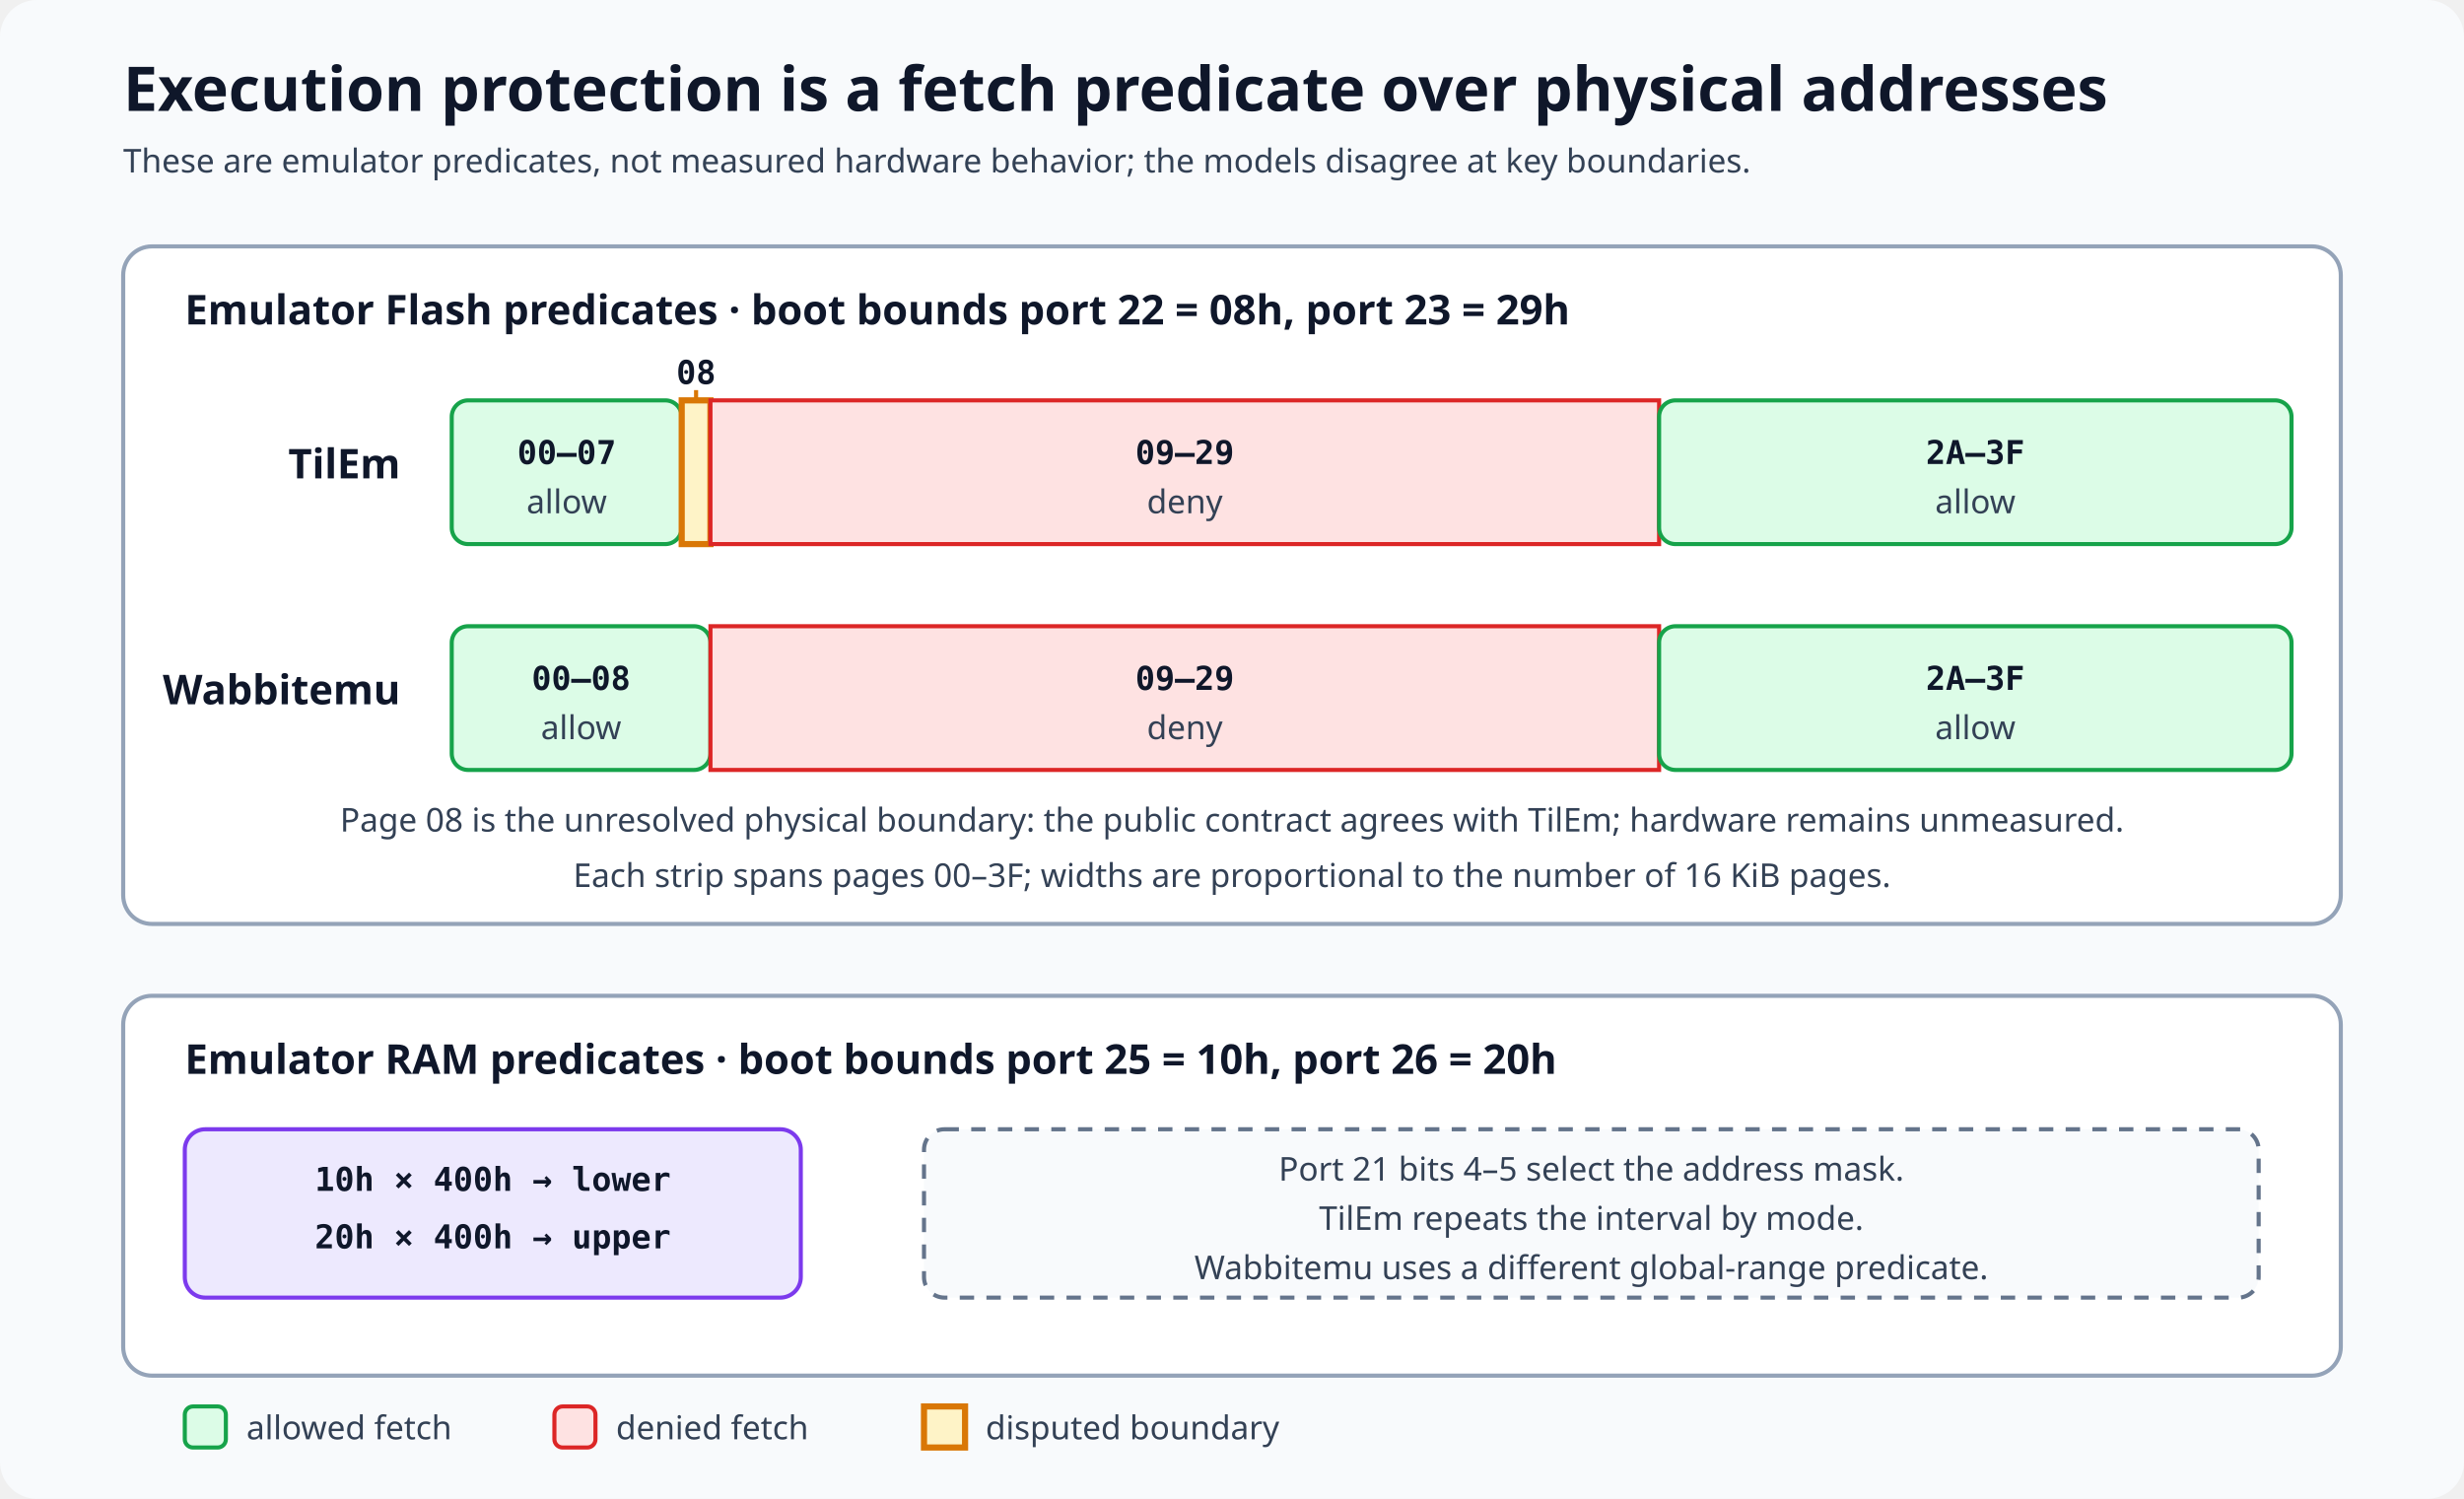
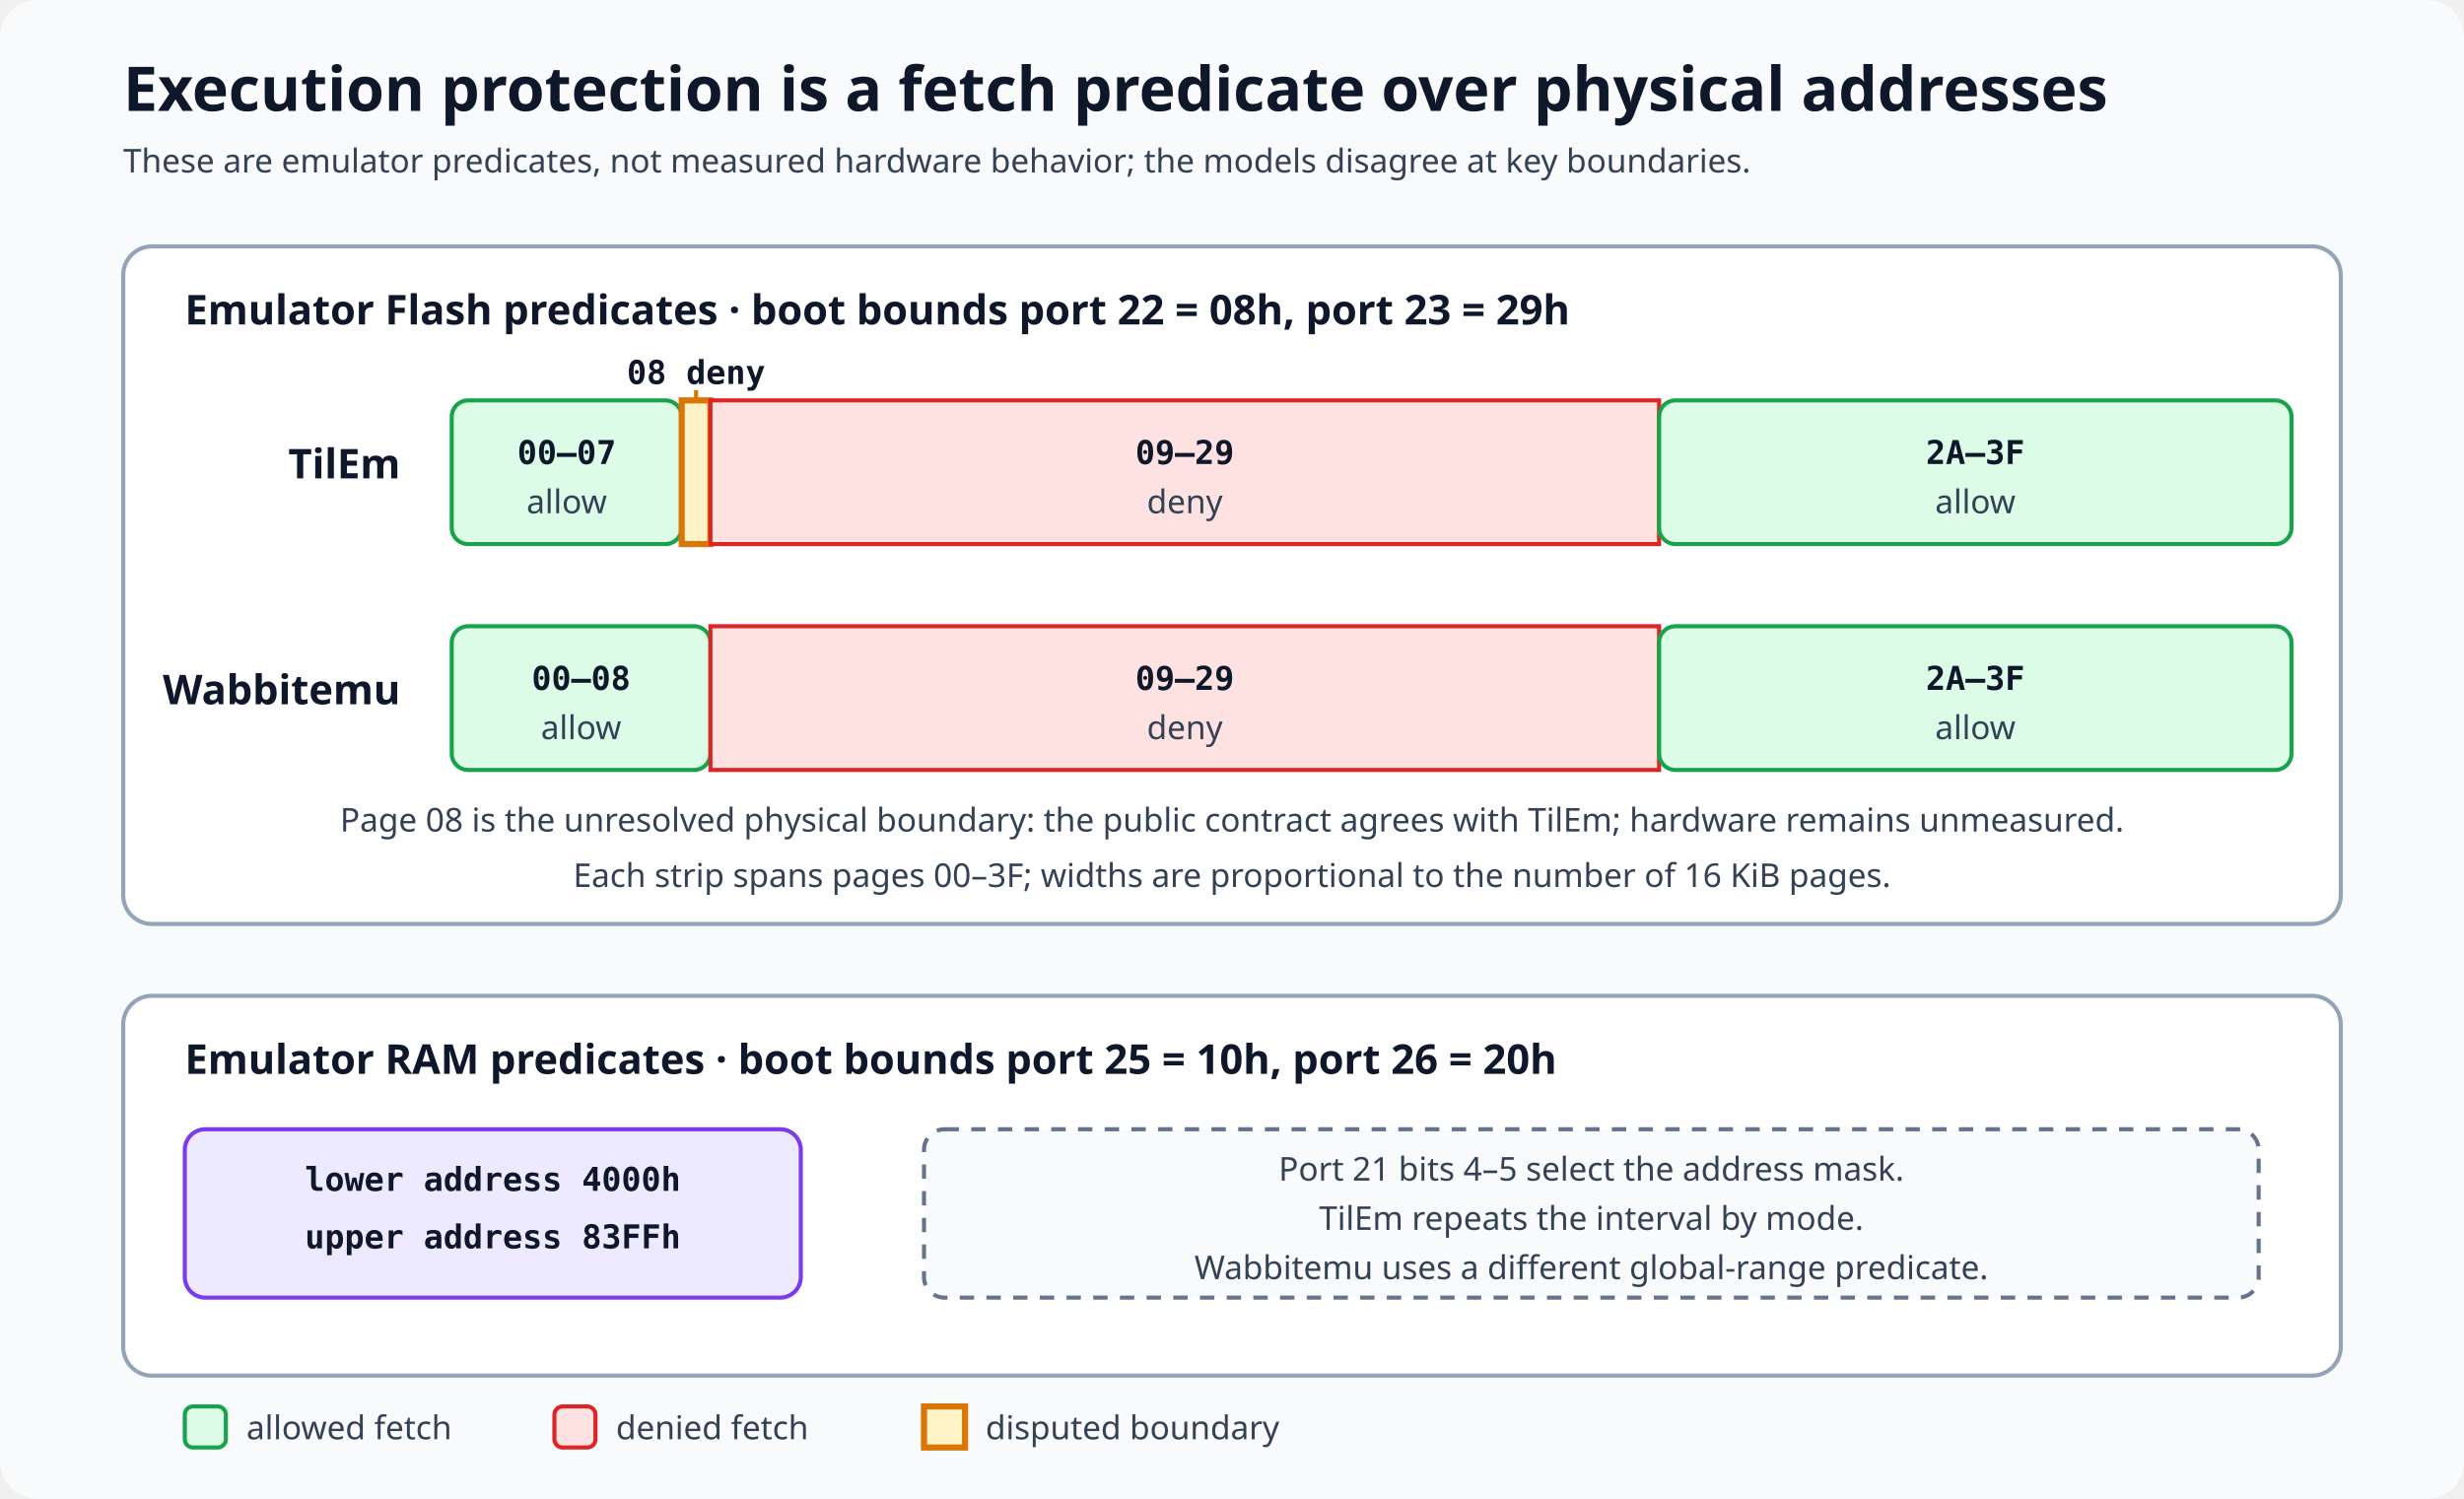
<svg xmlns="http://www.w3.org/2000/svg" width="1200" height="730" viewBox="0 0 1200 730" role="img" aria-labelledby="title desc">
  <defs>
    <style>
      .bg{fill:#f8fafc}.panel{fill:#fff;stroke:#94a3b8;stroke-width:2}.title{fill:#0f172a;font:700 30px system-ui,sans-serif}.head{fill:#0f172a;font:700 20px system-ui,sans-serif}.text{fill:#334155;font:16px system-ui,sans-serif}.mono{fill:#0f172a;font:600 16px ui-monospace,SFMono-Regular,Consolas,monospace}.allow{fill:#dcfce7;stroke:#16a34a;stroke-width:2}.deny{fill:#fee2e2;stroke:#dc2626;stroke-width:2}.edge{fill:#fef3c7;stroke:#d97706;stroke-width:3}.port{fill:#ede9fe;stroke:#7c3aed;stroke-width:2}.dash{fill:#f8fafc;stroke:#64748b;stroke-width:2;stroke-dasharray:7 6}
    </style>
  </defs>
  <rect class="bg" width="1200" height="730" rx="18" />
  <text class="title" x="60" y="54">Execution protection is a fetch predicate over physical addresses</text>
  <text class="text" x="60" y="84">These are emulator predicates, not measured hardware behavior; the models disagree at key boundaries.</text>
  <rect class="panel" x="60" y="120" width="1080" height="330" rx="14" />
  <text class="head" x="90" y="158">Emulator Flash predicates · boot bounds port 22 = 08h, port 23 = 29h</text>
  <g transform="translate(220 195)">
    <text class="head" x="-25" y="38" text-anchor="end">TilEm</text>
    <rect class="allow" x="0" y="0" width="112" height="70" rx="8" />
    <rect class="edge" x="112" y="0" width="14" height="70" />
    <rect class="deny" x="126" y="0" width="462" height="70" />
    <rect class="allow" x="588" y="0" width="308" height="70" rx="8" />
    <text class="mono" x="56" y="31" text-anchor="middle">00–07</text>
    <text class="text" x="56" y="55" text-anchor="middle">allow</text>
-     <text class="mono" x="119" y="-8" text-anchor="middle">08</text>
+     <text class="mono" x="119" y="-8" text-anchor="middle">08 deny</text>
    <path d="M119 -5 V0" stroke="#d97706" stroke-width="2" />
    <text class="mono" x="357" y="31" text-anchor="middle">09–29</text>
    <text class="text" x="357" y="55" text-anchor="middle">deny</text>
    <text class="mono" x="742" y="31" text-anchor="middle">2A–3F</text>
    <text class="text" x="742" y="55" text-anchor="middle">allow</text>
    <text class="head" x="-25" y="148" text-anchor="end">Wabbitemu</text>
    <rect class="allow" x="0" y="110" width="126" height="70" rx="8" />
    <rect class="deny" x="126" y="110" width="462" height="70" />
    <rect class="allow" x="588" y="110" width="308" height="70" rx="8" />
    <text class="mono" x="63" y="141" text-anchor="middle">00–08</text>
    <text class="text" x="63" y="165" text-anchor="middle">allow</text>
    <text class="mono" x="357" y="141" text-anchor="middle">09–29</text>
    <text class="text" x="357" y="165" text-anchor="middle">deny</text>
    <text class="mono" x="742" y="141" text-anchor="middle">2A–3F</text>
    <text class="text" x="742" y="165" text-anchor="middle">allow</text>
  </g>
  <text class="text" x="600" y="405" text-anchor="middle">Page 08 is the unresolved physical boundary: the public contract agrees with TilEm; hardware remains unmeasured.</text>
  <text class="text" x="600" y="432" text-anchor="middle">Each strip spans pages 00–3F; widths are proportional to the number of 16 KiB pages.</text>
  <rect class="panel" x="60" y="485" width="1080" height="185" rx="14" />
  <text class="head" x="90" y="523">Emulator RAM predicates · boot bounds port 25 = 10h, port 26 = 20h</text>
  <rect class="port" x="90" y="550" width="300" height="82" rx="10" />
-   <text class="mono" x="240" y="580" text-anchor="middle">10h × 400h → lower</text>
-   <text class="mono" x="240" y="608" text-anchor="middle">20h × 400h → upper</text>
+   <text class="mono" x="240" y="580" text-anchor="middle">lower address 4000h</text>
+   <text class="mono" x="240" y="608" text-anchor="middle">upper address 83FFh</text>
  <rect class="dash" x="450" y="550" width="650" height="82" rx="10" />
  <text class="text" x="775" y="575" text-anchor="middle">Port 21 bits 4–5 select the address mask.</text>
  <text class="text" x="775" y="599" text-anchor="middle">TilEm repeats the interval by mode.</text>
  <text class="text" x="775" y="623" text-anchor="middle">Wabbitemu uses a different global-range predicate.</text>
  <g transform="translate(90 685)">
    <rect class="allow" width="20" height="20" rx="4" />
    <text class="text" x="30" y="16">allowed fetch</text>
    <rect class="deny" x="180" width="20" height="20" rx="4" />
    <text class="text" x="210" y="16">denied fetch</text>
    <rect class="edge" x="360" width="20" height="20" />
    <text class="text" x="390" y="16">disputed boundary</text>
  </g>
</svg>
